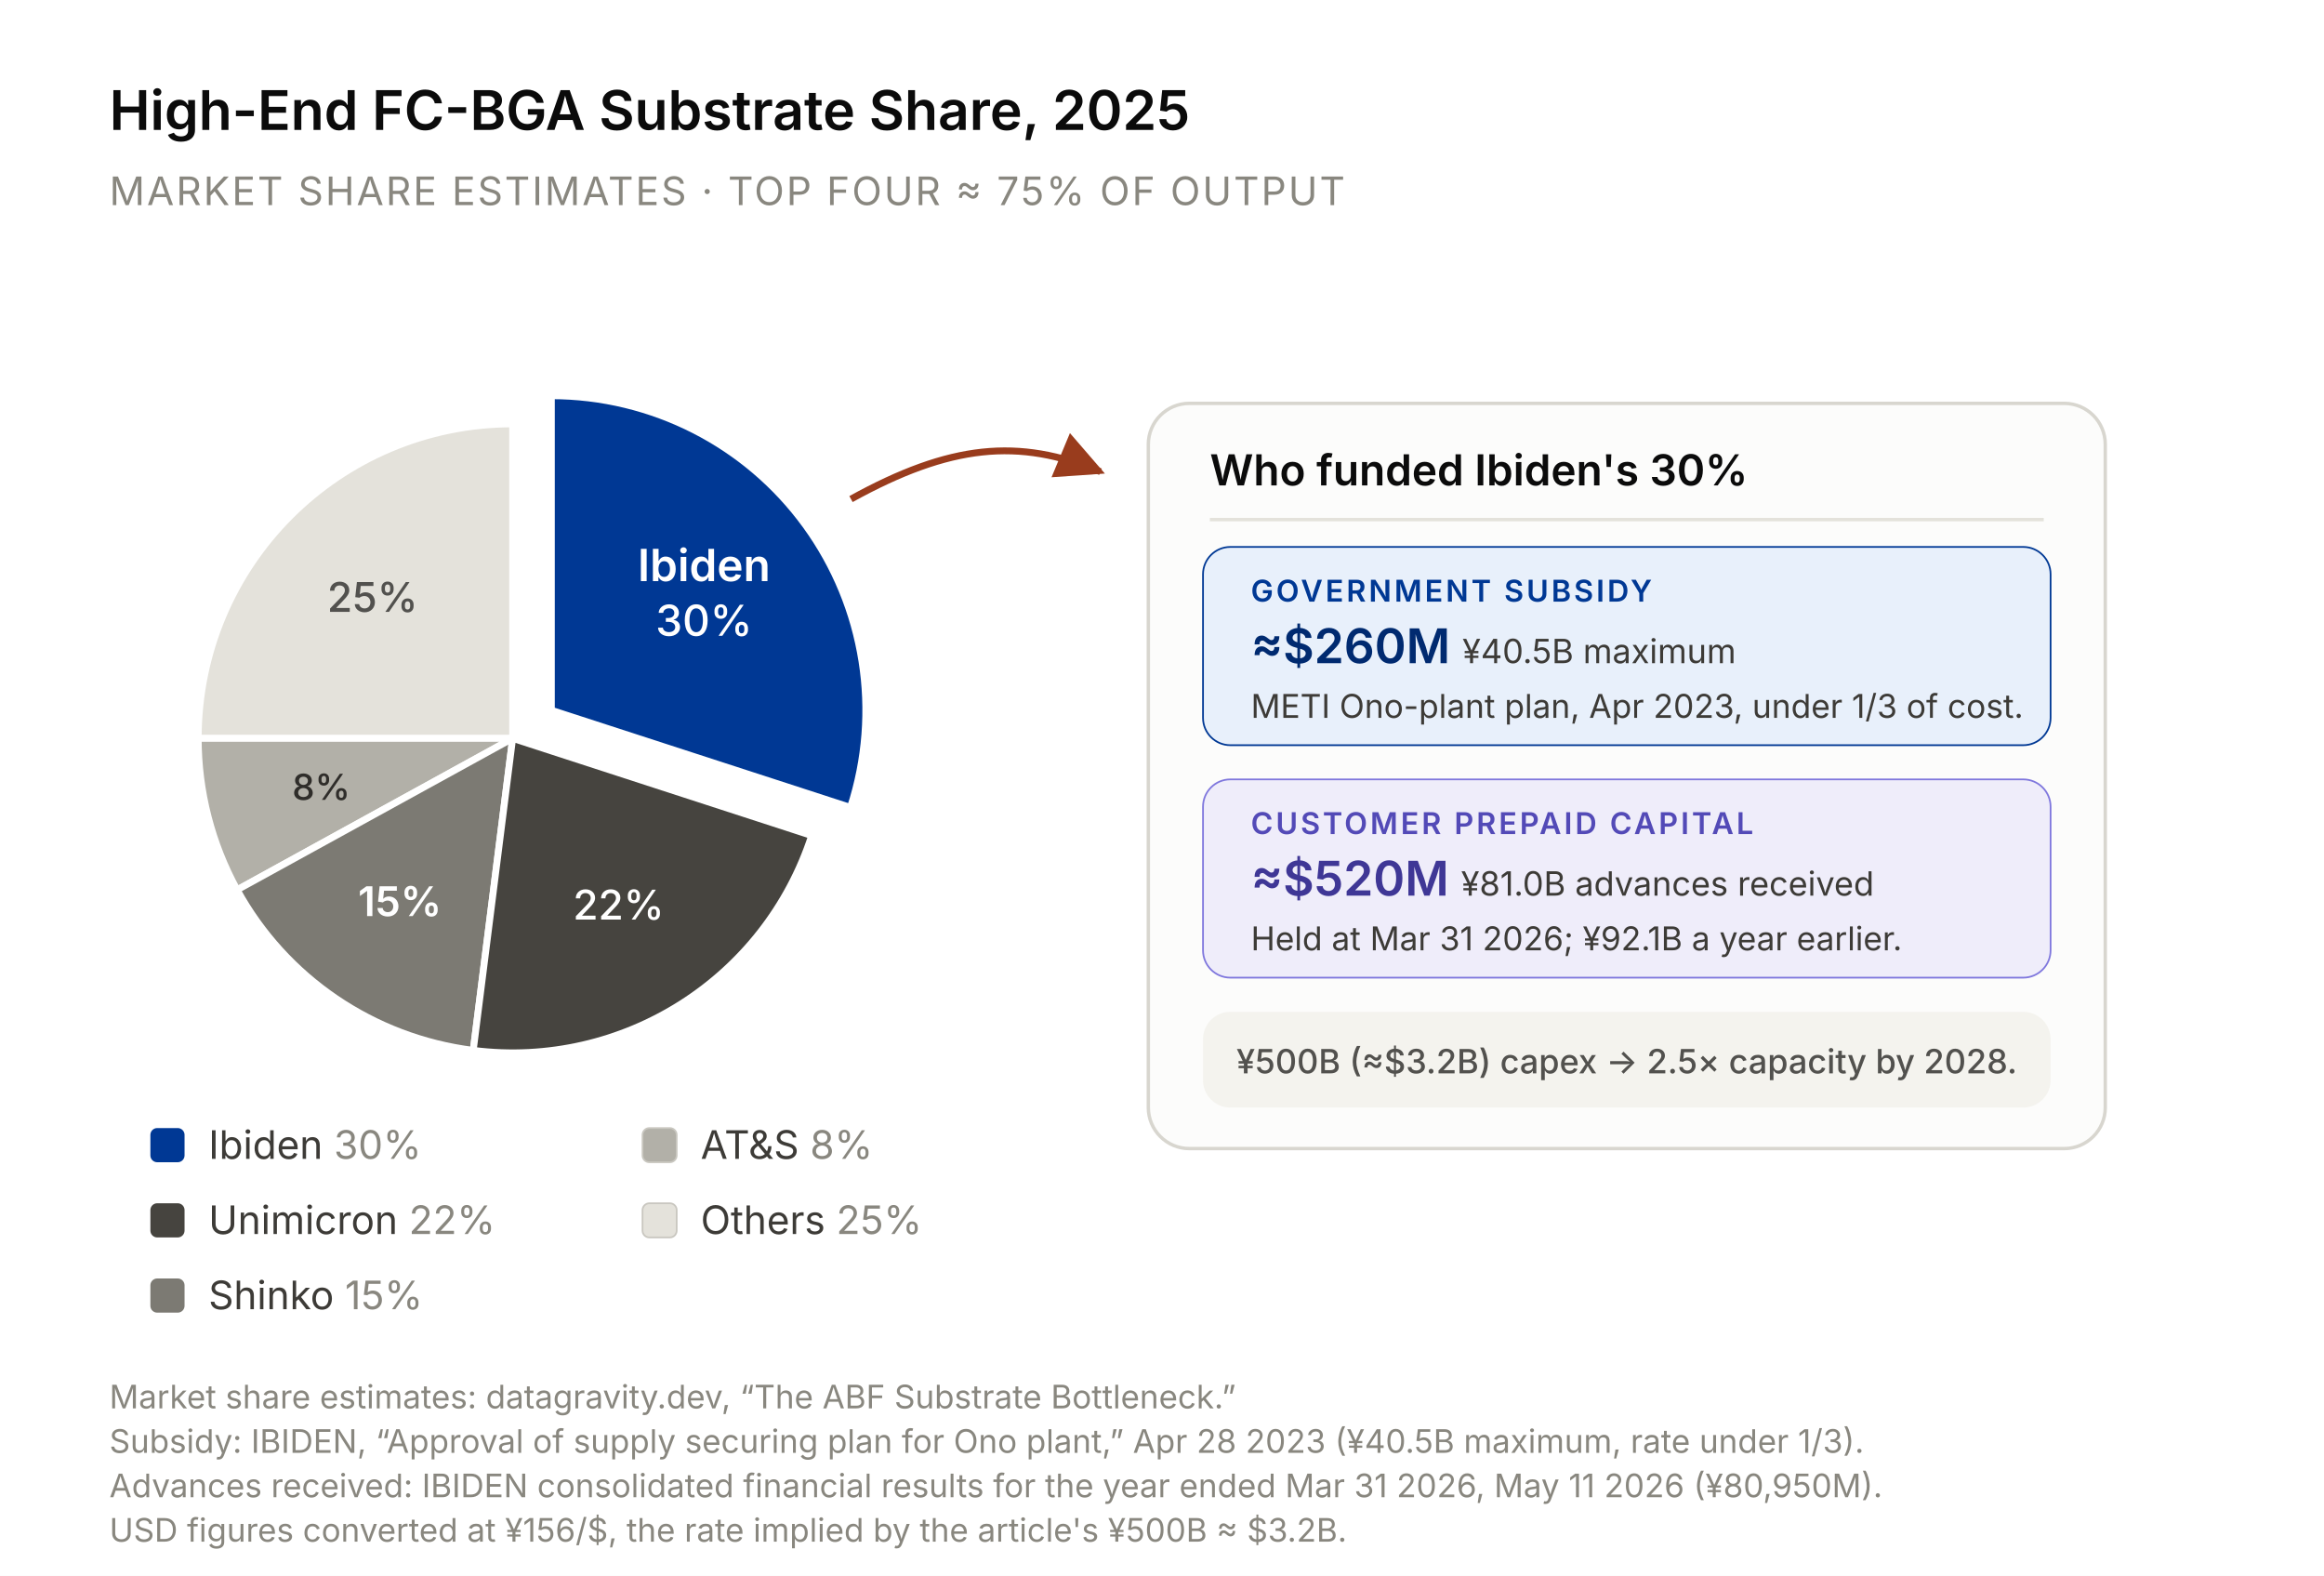
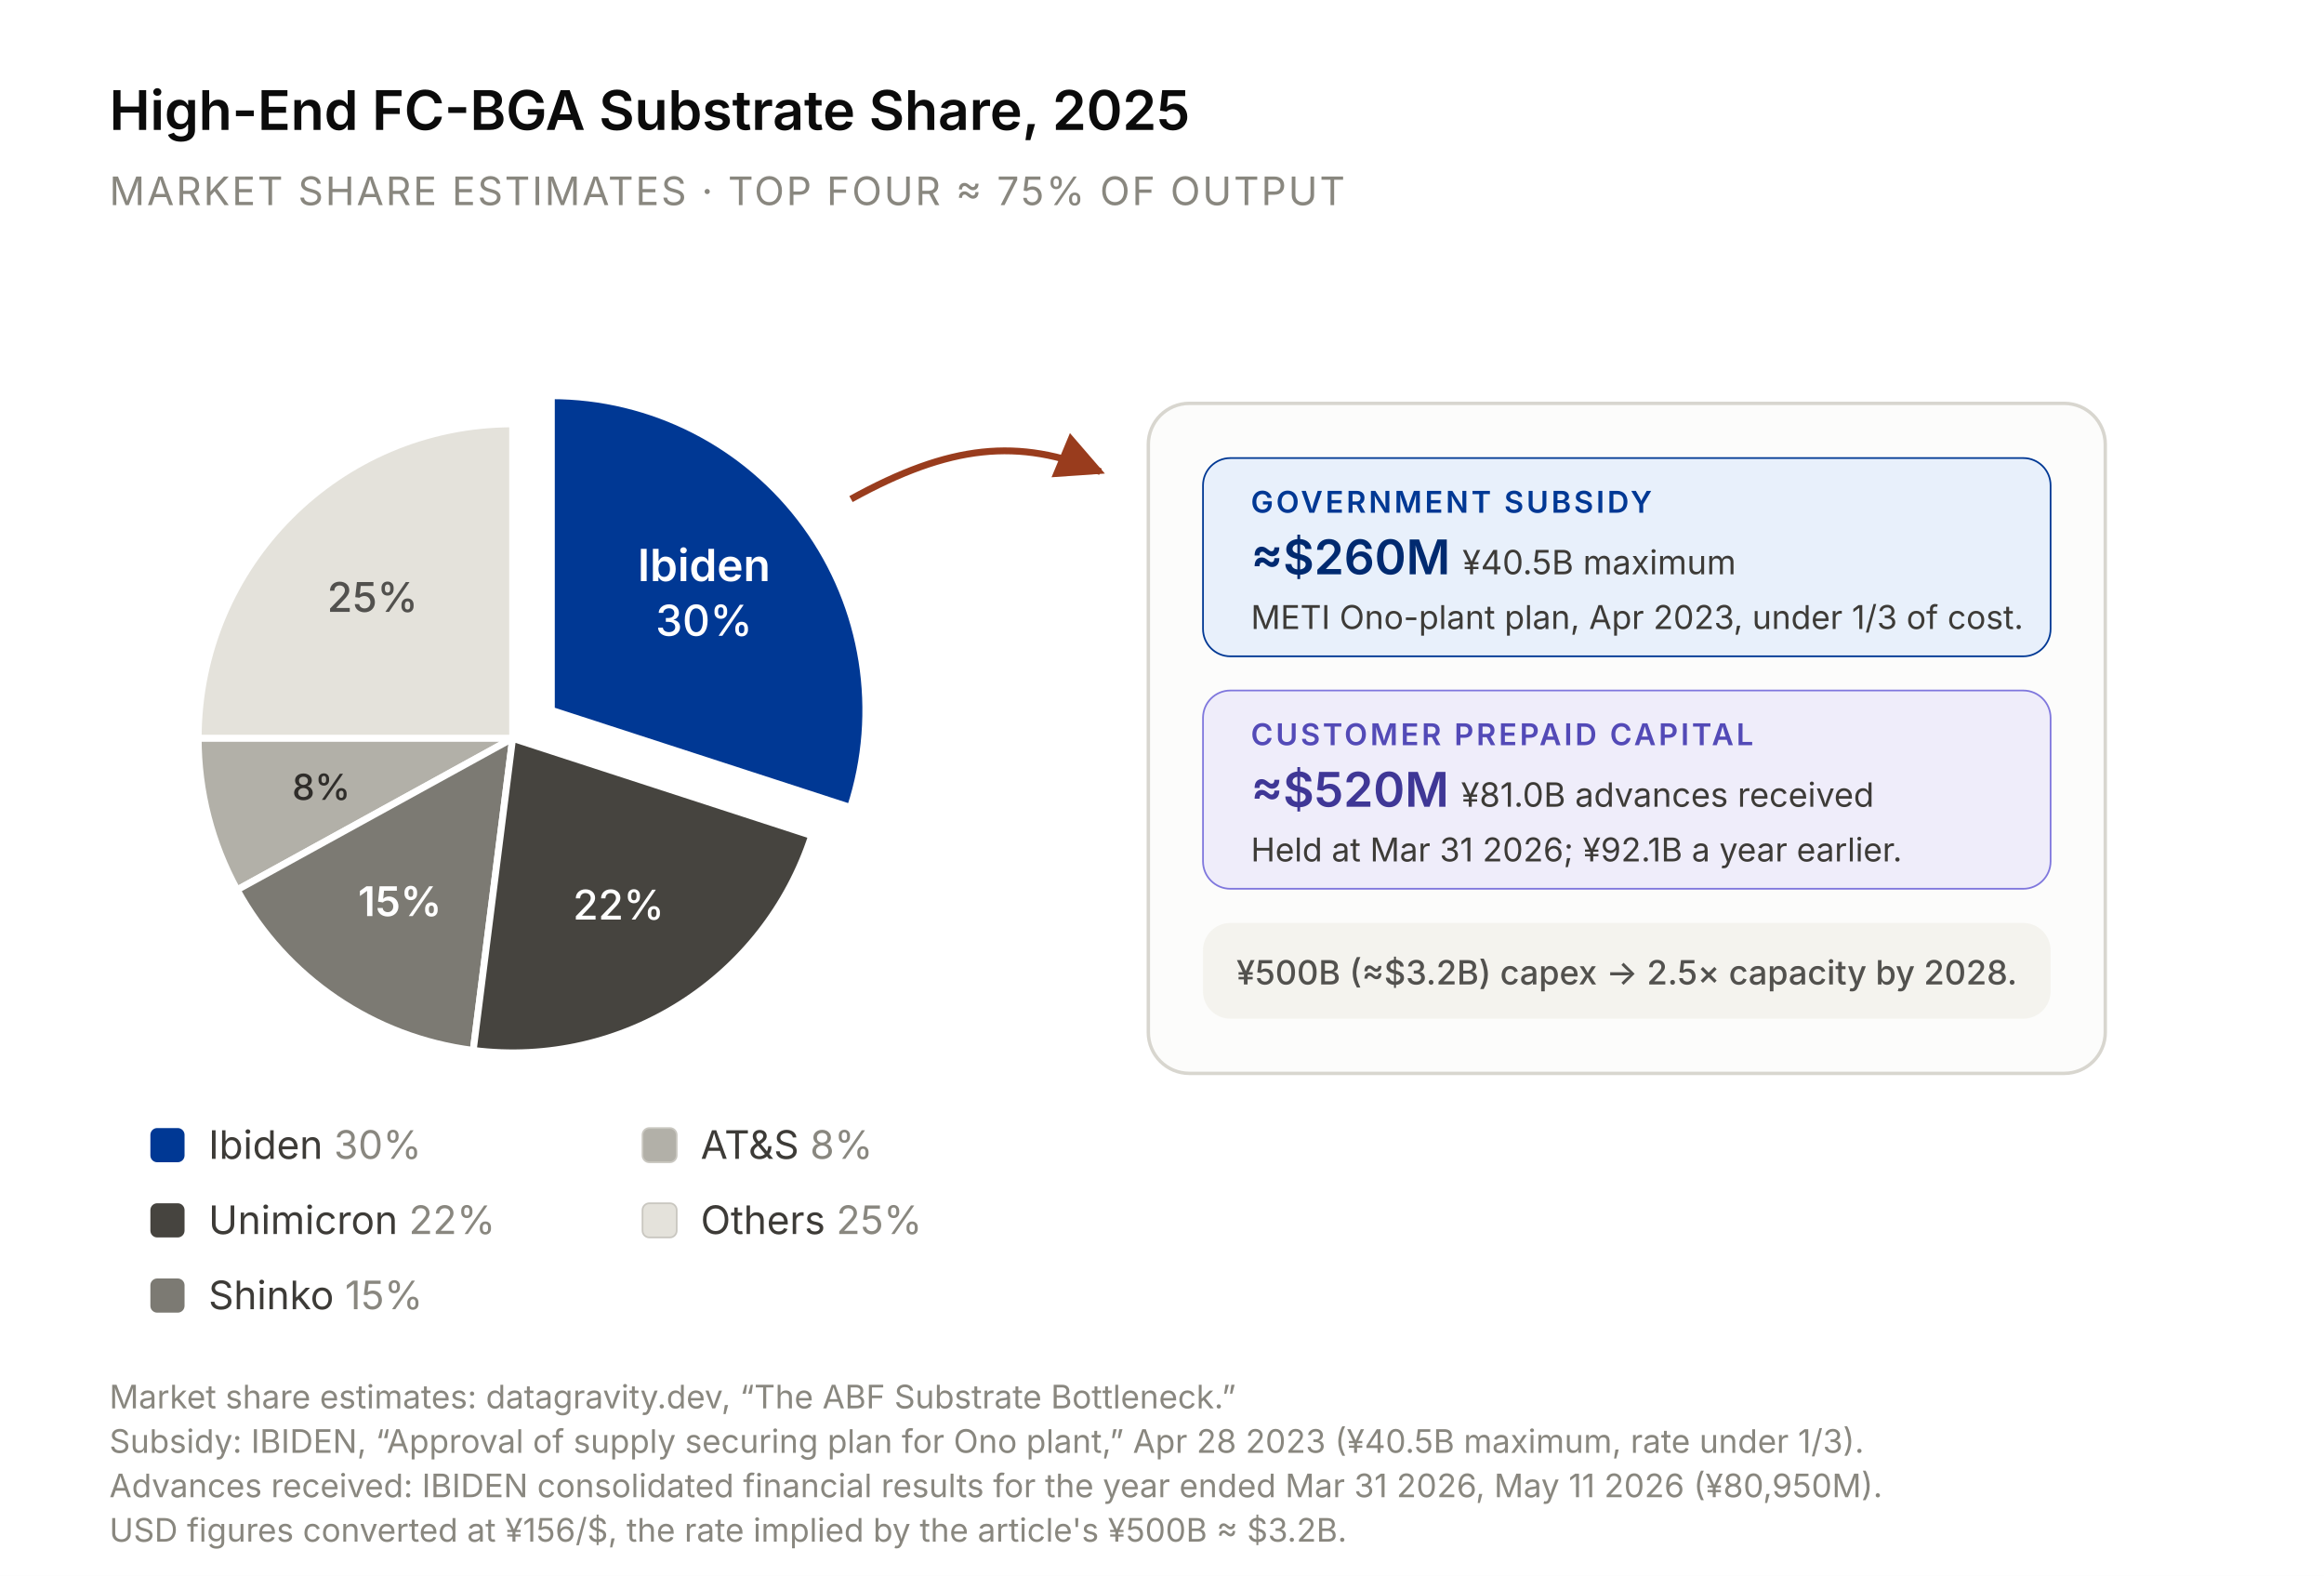
<svg xmlns="http://www.w3.org/2000/svg" width="100%" viewBox="0 0 680 461" role="img" font-family="&quot;Anthropic Sans&quot;, -apple-system, &quot;system-ui&quot;, &quot;Segoe UI&quot;, sans-serif">
  <defs>
    <marker id="arrowhead" viewBox="0 0 10 10" refX="9" refY="5" markerWidth="7" markerHeight="7" orient="auto-start-reverse">
      <path d="M0 0 L10 5 L0 10 z" fill="#993C1D" />
    </marker>
  </defs>
  <rect x="0" y="0" width="680" height="461" fill="#ffffff" />
  <text x="32" y="38" font-size="16" font-weight="600" fill="#0b0b0b">High-End FC-BGA Substrate Share, 2025</text>
  <text x="32" y="60" font-size="11.5" font-weight="400" fill="#89877f" letter-spacing="0.6">MARKET SHARE ESTIMATES  ·  TOP FOUR ≈ 75% OF OUTPUT</text>
  <g transform="translate(0,-30)">
    <g stroke="#ffffff" stroke-width="2" stroke-linejoin="round">
      <path d="M150 246 L58 246 A92 92 0 0 1 150 154 Z" fill="#e4e2db" />
      <path d="M150 246 L69.38 290.32 A92 92 0 0 1 58 246 Z" fill="#b2b0a8" />
      <path d="M150 246 L138.47 337.27 A92 92 0 0 1 69.38 290.32 Z" fill="#7c7a73" />
      <path d="M150 246 L237.5 274.43 A92 92 0 0 1 138.47 337.27 Z" fill="#46443f" />
      <path d="M161.33 237.77 L161.33 145.77 A92 92 0 0 1 248.83 266.2 Z" fill="#003894" />
    </g>
    <text x="206" y="200" text-anchor="middle" font-size="13" font-weight="600" fill="#ffffff">Ibiden</text>
    <text x="206" y="216" text-anchor="middle" font-size="12.5" font-weight="500" fill="#ffffff">30%</text>
    <text x="181" y="299" text-anchor="middle" font-size="12" font-weight="500" fill="#ffffff">22%</text>
    <text x="117" y="298" text-anchor="middle" font-size="12" font-weight="600" fill="#ffffff">15%</text>
    <text x="94" y="264" text-anchor="middle" font-size="10.5" font-weight="500" fill="#2f2d2a">8%</text>
    <text x="109" y="209" text-anchor="middle" font-size="12" font-weight="500" fill="#52514e">25%</text>
    <g font-size="11.5" fill="#3d3b37">
      <rect x="44" y="360" width="10" height="10" rx="2" fill="#003894" />
      <text x="61" y="369">Ibiden <tspan fill="#89877f">30%</tspan>
      </text>
      <rect x="44" y="382" width="10" height="10" rx="2" fill="#46443f" />
      <text x="61" y="391">Unimicron <tspan fill="#89877f">22%</tspan>
      </text>
      <rect x="44" y="404" width="10" height="10" rx="2" fill="#7c7a73" />
      <text x="61" y="413">Shinko <tspan fill="#89877f">15%</tspan>
      </text>
      <rect x="188" y="360" width="10" height="10" rx="2" fill="#b2b0a8" stroke="#c9c7c0" stroke-width="0.5" />
      <text x="205" y="369">AT&amp;S <tspan fill="#89877f">8%</tspan>
      </text>
      <rect x="188" y="382" width="10" height="10" rx="2" fill="#e4e2db" stroke="#c9c7c0" stroke-width="0.5" />
      <text x="205" y="391">Others <tspan fill="#89877f">25%</tspan>
      </text>
    </g>
  </g>
  <path d="M249 146 C 278 130, 298 128, 322 138" fill="none" stroke="#993C1D" stroke-width="2" marker-end="url(#arrowhead)" />
-   <rect x="336" y="118" width="280" height="218" rx="12" fill="#fcfcfb" stroke="#d8d6cf" stroke-width="1" />
-   <text x="354" y="142" font-size="12.5" font-weight="600" fill="#0b0b0b">Who funded Ibiden's 30%</text>
-   <line x1="354" y1="152" x2="598" y2="152" stroke="#e4e2db" stroke-width="1" />
-   <rect x="352" y="160" width="248" height="58" rx="8" fill="#e8f0fb" stroke="#003894" stroke-width="0.5" />
-   <text x="366" y="176" font-size="8.8" font-weight="600" fill="#003894" letter-spacing="0.8">GOVERNMENT SUBSIDY</text>
-   <text x="366" y="194" font-size="14" font-weight="600" fill="#002a70">≈$260M <tspan font-size="9.8" font-weight="400" fill="#3d3b37">¥40.5B maximum</tspan>
+   <rect x="336" y="118" width="280" height="196" rx="12" fill="#fcfcfb" stroke="#d8d6cf" stroke-width="1" />
+   <rect x="352" y="134" width="248" height="58" rx="8" fill="#e8f0fb" stroke="#003894" stroke-width="0.5" />
+   <text x="366" y="150" font-size="8.8" font-weight="600" fill="#003894" letter-spacing="0.8">GOVERNMENT SUBSIDY</text>
+   <text x="366" y="168" font-size="14" font-weight="600" fill="#002a70">≈$260M <tspan font-size="9.8" font-weight="400" fill="#3d3b37">¥40.5B maximum</tspan>
  </text>
-   <text x="366" y="210" font-size="9.6" fill="#3d3b37">METI Ono-plant plan, Apr 2023, under 1/3 of cost.</text>
-   <rect x="352" y="228" width="248" height="58" rx="8" fill="rgb(239,237,250)" stroke="#7F77DD" stroke-width="0.5" />
-   <text x="366" y="244" font-size="8.8" font-weight="600" fill="rgb(83,74,183)" letter-spacing="0.8">CUSTOMER PREPAID CAPITAL</text>
-   <text x="366" y="262" font-size="14" font-weight="600" fill="rgb(63,55,150)">≈$520M <tspan font-size="9.8" font-weight="400" fill="#3d3b37">¥81.0B advances received</tspan>
+   <text x="366" y="184" font-size="9.6" fill="#3d3b37">METI Ono-plant plan, Apr 2023, under 1/3 of cost.</text>
+   <rect x="352" y="202" width="248" height="58" rx="8" fill="rgb(239,237,250)" stroke="#7F77DD" stroke-width="0.5" />
+   <text x="366" y="218" font-size="8.8" font-weight="600" fill="rgb(83,74,183)" letter-spacing="0.8">CUSTOMER PREPAID CAPITAL</text>
+   <text x="366" y="236" font-size="14" font-weight="600" fill="rgb(63,55,150)">≈$520M <tspan font-size="9.8" font-weight="400" fill="#3d3b37">¥81.0B advances received</tspan>
  </text>
-   <text x="366" y="278" font-size="9.6" fill="#3d3b37">Held at Mar 31 2026; ¥92.1B a year earlier.</text>
-   <rect x="352" y="296" width="248" height="28" rx="8" fill="#f4f3ee" />
-   <text x="476" y="314" text-anchor="middle" font-size="9.8" font-weight="500" fill="#52514e">¥500B (≈$3.2B) capex → 2.5× capacity by 2028.</text>
+   <text x="366" y="252" font-size="9.6" fill="#3d3b37">Held at Mar 31 2026; ¥92.1B a year earlier.</text>
+   <rect x="352" y="270" width="248" height="28" rx="8" fill="#f4f3ee" />
+   <text x="476" y="288" text-anchor="middle" font-size="9.8" font-weight="500" fill="#52514e">¥500B (≈$3.2B) capex → 2.5× capacity by 2028.</text>
  <g font-size="9.5" fill="#89877f">
    <text x="32" y="412">Market share estimates: datagravity.dev, “The ABF Substrate Bottleneck.”</text>
    <text x="32" y="425">Subsidy: IBIDEN, “Approval of supply securing plan for Ono plant,” Apr 28 2023 (¥40.5B maximum, rate under 1/3).</text>
    <text x="32" y="438">Advances received: IBIDEN consolidated financial results for the year ended Mar 31 2026, May 11 2026 (¥80,950M).</text>
    <text x="32" y="451">USD figures converted at ¥156/$, the rate implied by the article's ¥500B ≈ $3.2B.</text>
  </g>
</svg>
